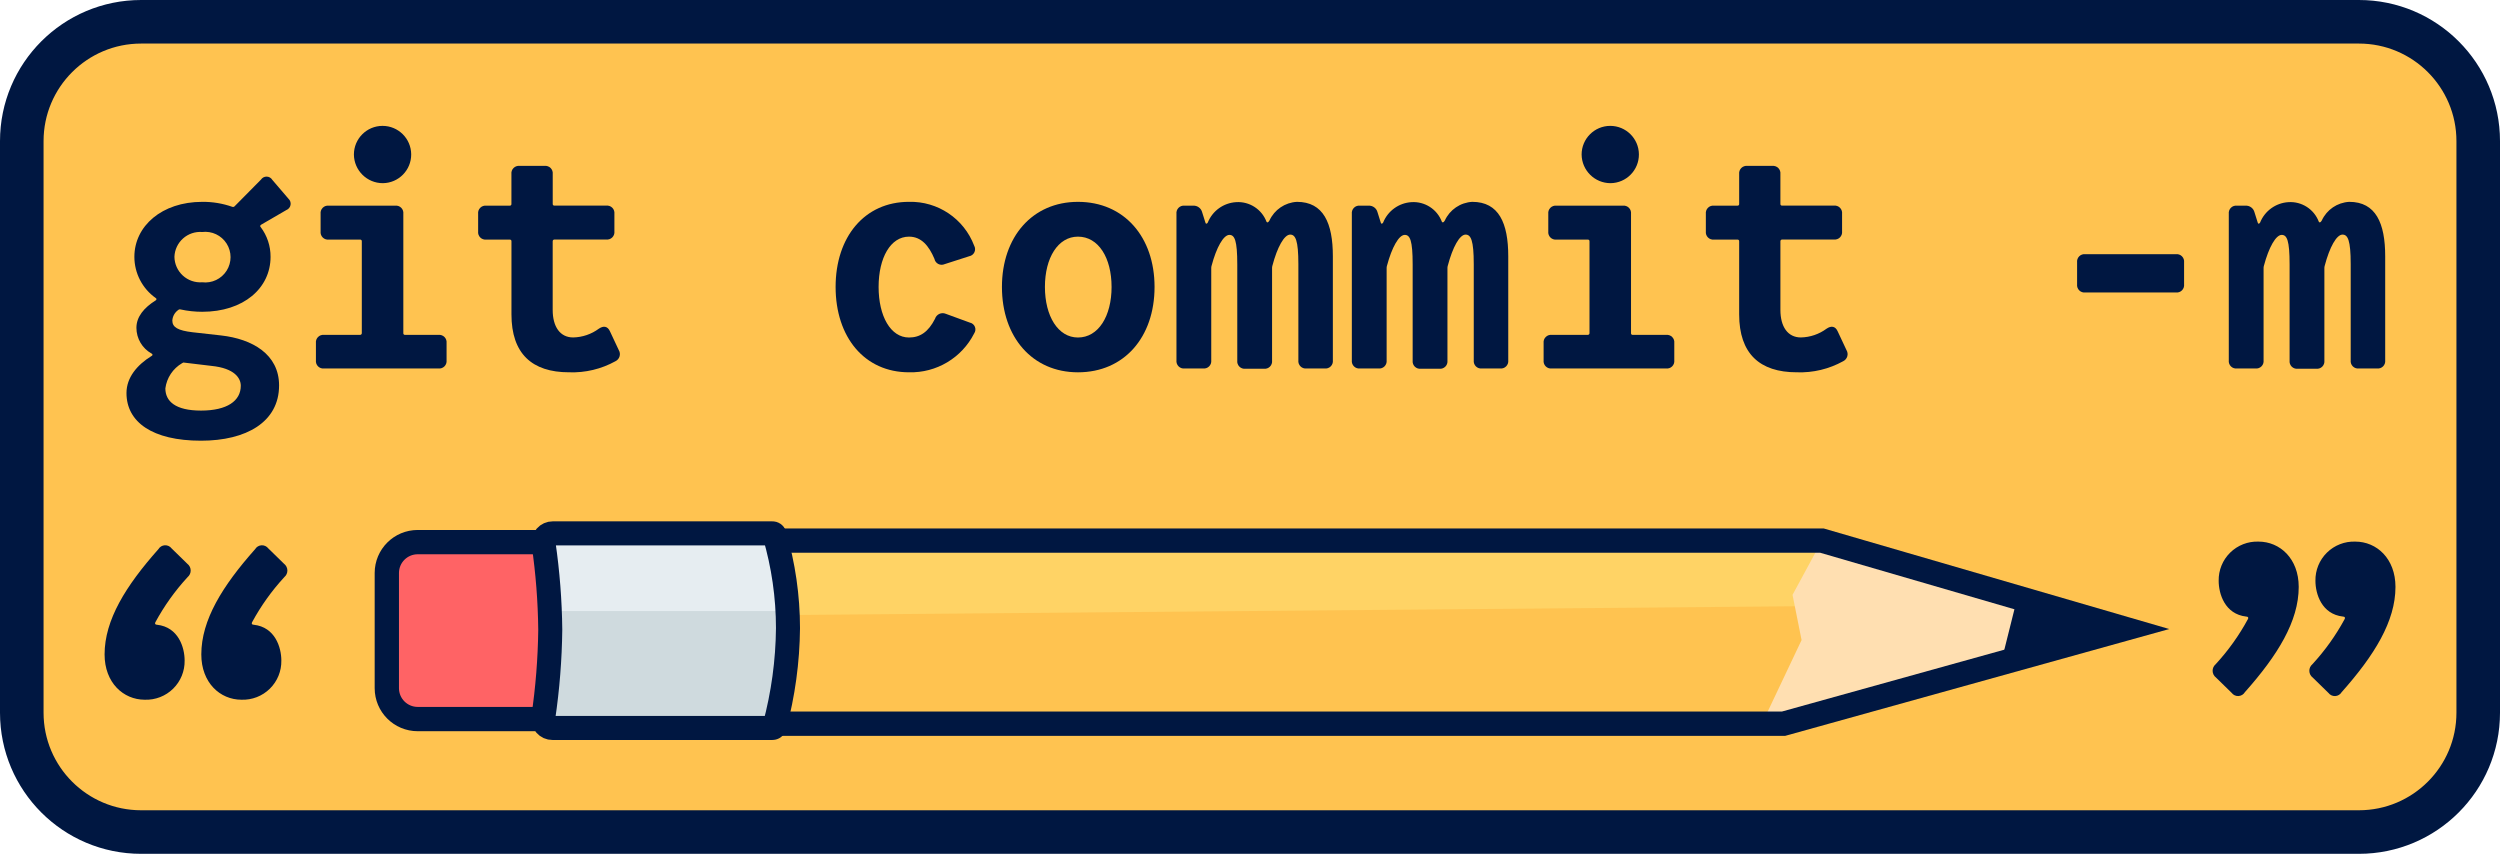
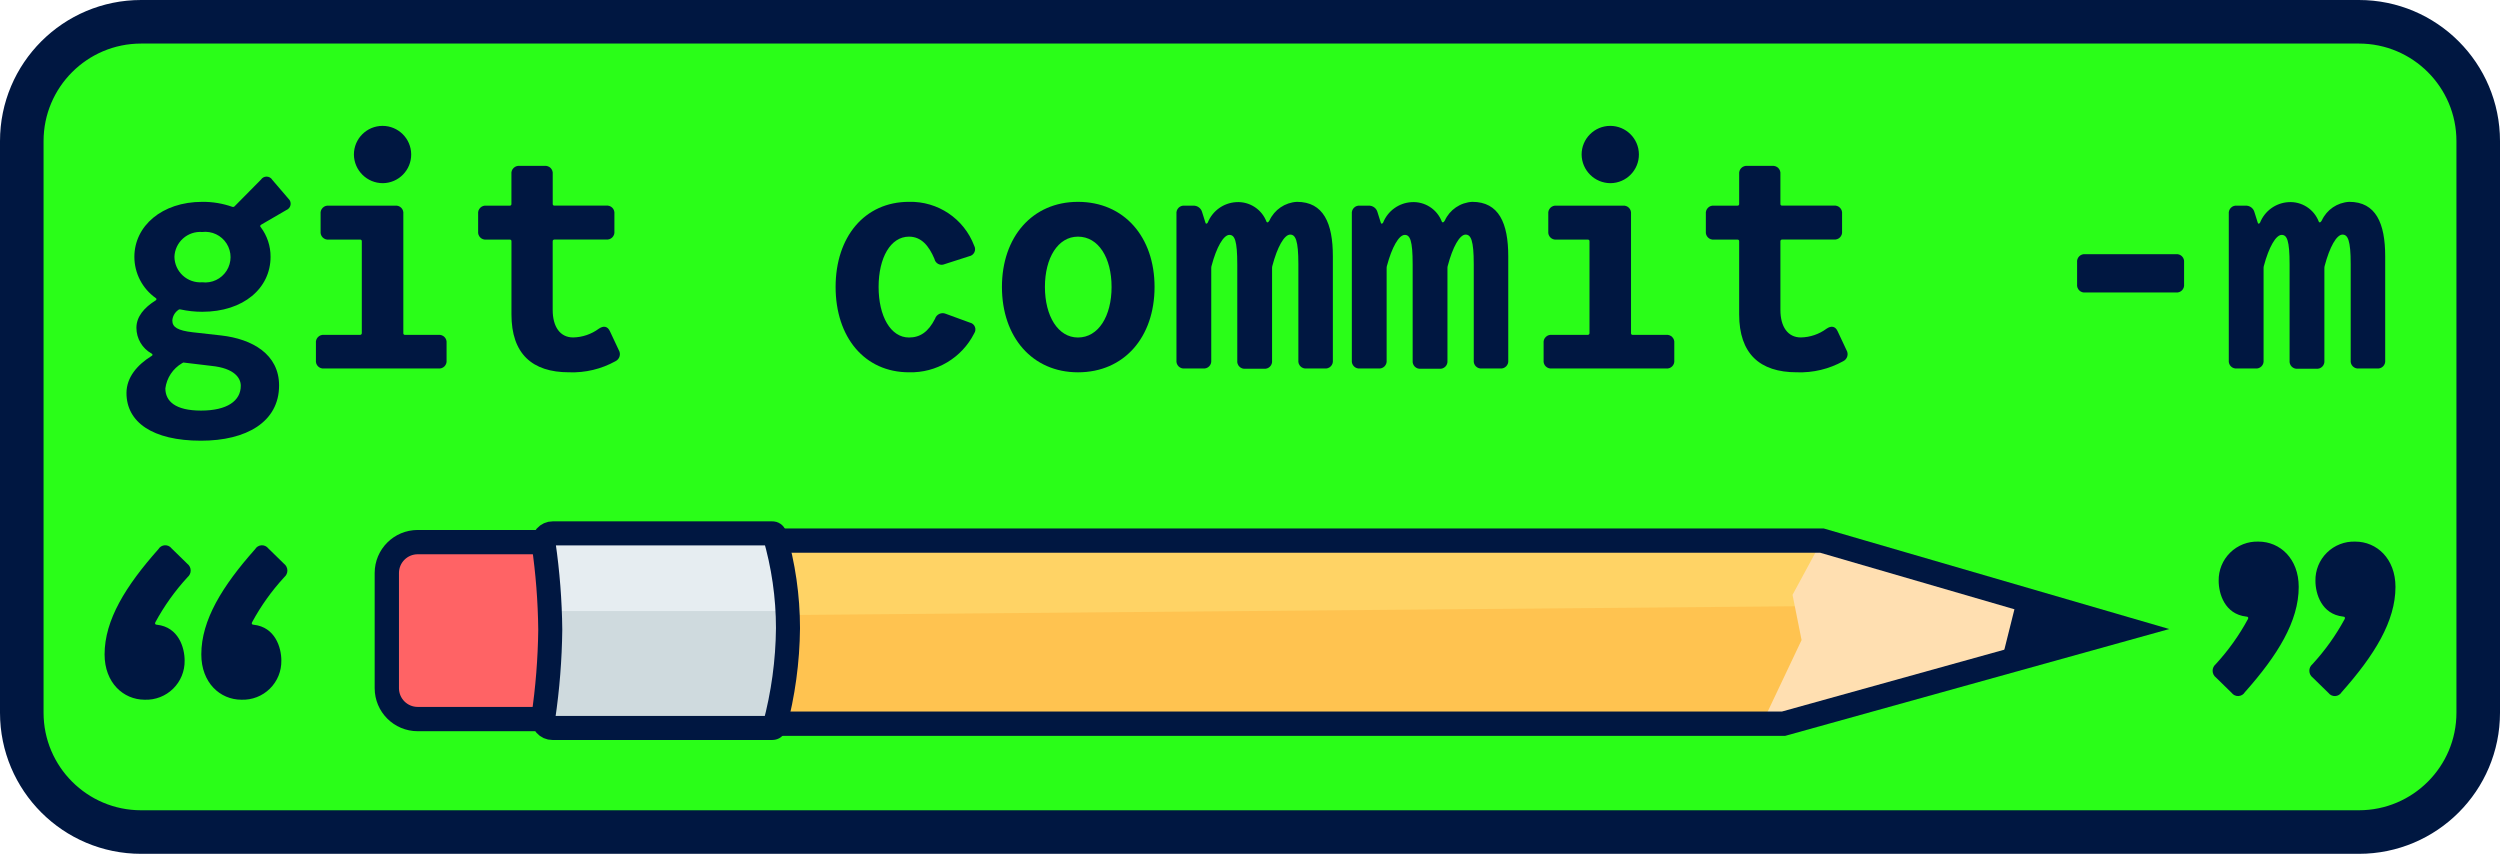
<svg xmlns="http://www.w3.org/2000/svg" id="Layer_1" data-name="Layer 1" viewBox="0 0 286.943 98">
  <defs>
-     <style>.cls-1,.cls-4{fill:#ffc350;}.cls-1,.cls-10,.cls-3,.cls-7{stroke:#001741;stroke-miterlimit:10;}.cls-1{stroke-linecap:round;stroke-width:5px;}.cls-2{fill:#001741;}.cls-3{fill:#ff6365;}.cls-3,.cls-7{stroke-width:2.789px;}.cls-5{fill:#ffd365;}.cls-6{fill:#ffdfb1;}.cls-10,.cls-7{fill:none;}.cls-8{fill:#cfdade;}.cls-9{fill:#e6edf1;}.cls-10{stroke-width:2.758px;}</style>
+     <style>.cls-1{fill:#2afe18;stroke-linecap:round;stroke-width:5px;}.cls-1,.cls-10,.cls-3,.cls-7{stroke:#001741;stroke-miterlimit:10;}.cls-2{fill:#001741;}.cls-3{fill:#ff6365;}.cls-3,.cls-7{stroke-width:2.789px;}.cls-4{fill:#ffc350;}.cls-5{fill:#ffd365;}.cls-6{fill:#ffdfb1;}.cls-10,.cls-7{fill:none;}.cls-8{fill:#cfdade;}.cls-9{fill:#e6edf1;}.cls-10{stroke-width:2.758px;}</style>
  </defs>
  <rect class="cls-1" x="2.5" y="2.5" width="281.943" height="93" rx="13.697" />
  <path class="cls-2" d="M19.7,62.95l1.8,1.758a.977.977,0,0,1,.039,1.526,25.66,25.66,0,0,0-3.714,5.2c-.078.156,0,.273.2.273,2.463.274,3.166,2.62,3.166,4.105a4.419,4.419,0,0,1-4.575,4.5c-2.462,0-4.612-1.955-4.612-5.2,0-3.948,2.424-7.859,6.177-12.08A.914.914,0,0,1,19.7,62.95Zm11.1,0,1.8,1.758a.978.978,0,0,1,.039,1.526,25.582,25.582,0,0,0-3.714,5.2c-.078.156,0,.273.2.273,2.463.274,3.167,2.62,3.167,4.105a4.419,4.419,0,0,1-4.574,4.5c-2.463,0-4.612-1.955-4.612-5.2,0-3.948,2.424-7.859,6.176-12.08A.915.915,0,0,1,30.8,62.95Z" />
  <path class="cls-2" d="M256.145,79.525l-1.8-1.759a.975.975,0,0,1-.04-1.524,25.648,25.648,0,0,0,3.714-5.2c.079-.156,0-.273-.2-.273-2.463-.274-3.166-2.619-3.166-4.105a4.418,4.418,0,0,1,4.573-4.5c2.463,0,4.614,1.955,4.614,5.2,0,3.948-2.424,7.857-6.177,12.079A.913.913,0,0,1,256.145,79.525Zm11.1,0-1.8-1.759a.976.976,0,0,1-.039-1.524,25.57,25.57,0,0,0,3.714-5.2c.078-.156,0-.273-.195-.273-2.463-.274-3.166-2.619-3.166-4.105a4.418,4.418,0,0,1,4.573-4.5c2.463,0,4.613,1.955,4.613,5.2,0,3.948-2.424,7.857-6.176,12.079A.914.914,0,0,1,267.247,79.525Z" />
  <rect class="cls-3" x="46.893" y="59.728" width="20.309" height="25.299" rx="3.544" transform="translate(-15.33 129.425) rotate(-90)" />
  <polygon class="cls-4" points="209.115 62.048 243.885 72.168 204.704 83.066 87.81 83.066 87.81 62.048 209.115 62.048" />
  <polygon class="cls-5" points="209.115 62.048 243.885 72.168 207.558 69.573 87.81 70.611 87.81 62.048 209.115 62.048" />
  <polygon class="cls-6" points="202.109 83.325 206.78 73.465 205.742 68.276 209.115 62.048 243.885 72.168 202.109 83.325" />
  <polygon class="cls-7" points="209.115 62.048 243.885 72.168 204.704 83.066 87.81 83.066 87.81 62.048 209.115 62.048" />
  <polygon class="cls-2" points="229.614 76.319 231.43 69.054 243.885 72.168 229.614 76.319" />
  <path class="cls-8" d="M88.656,61.217a.249.249,0,0,1,.245.175,38.157,38.157,0,0,1,1.542,10.7A45.018,45.018,0,0,1,88.9,83.373a.251.251,0,0,1-.247.182H63.412a1.058,1.058,0,0,1-1.054-1.209,74.936,74.936,0,0,0,.8-10.07,73.8,73.8,0,0,0-.767-9.85,1.059,1.059,0,0,1,1.054-1.209Z" />
  <polygon class="cls-9" points="63.048 61.486 89.001 61.486 90.955 70.137 63.048 70.137 63.048 61.486" />
  <path class="cls-10" d="M88.656,61.217a.249.249,0,0,1,.245.175,38.157,38.157,0,0,1,1.542,10.7A45.018,45.018,0,0,1,88.9,83.373a.251.251,0,0,1-.247.182H63.412a1.058,1.058,0,0,1-1.054-1.209,74.936,74.936,0,0,0,.8-10.07,73.8,73.8,0,0,0-.767-9.85,1.059,1.059,0,0,1,1.054-1.209Z" />
  <path class="cls-2" d="M32.032,44.241c0,4.194-3.759,6.341-8.959,6.341-5.6,0-8.556-2.147-8.556-5.469,0-1.779,1.208-3.221,2.885-4.261a.14.14,0,0,0,0-.269,3.386,3.386,0,0,1-1.745-2.953c0-1.275.873-2.315,2.215-3.154.1-.066.134-.2,0-.269a5.8,5.8,0,0,1-2.449-4.73c0-3.524,3.154-6.309,7.784-6.309a10.064,10.064,0,0,1,3.456.571.243.243,0,0,0,.269-.067l3.019-3.054a.77.77,0,0,1,1.309.034L33.1,22.8a.78.78,0,0,1-.234,1.309l-2.886,1.677c-.1.068-.168.168-.067.269a5.6,5.6,0,0,1,1.141,3.423c0,3.59-3.087,6.308-7.852,6.308a11.7,11.7,0,0,1-2.482-.269.281.281,0,0,0-.269.067,1.608,1.608,0,0,0-.672,1.208c0,.772.638,1.141,2.316,1.342l3.289.369C28.945,38.906,32.032,40.65,32.032,44.241Zm-4.395.033c0-.839-.672-2.013-3.39-2.281-1.141-.135-2.181-.269-3.087-.37-.1-.034-.168,0-.268.068a3.93,3.93,0,0,0-1.912,2.885c0,1.476,1.14,2.55,4.093,2.55C26.06,47.126,27.637,46.019,27.637,44.274Zm-7.617-14.8A2.971,2.971,0,0,0,23.207,32.4a2.907,2.907,0,1,0,0-5.772A2.961,2.961,0,0,0,20.02,29.477Z" />
  <path class="cls-2" d="M46.491,38.436h3.825a.849.849,0,0,1,.94.939v1.98a.849.849,0,0,1-.94.939H37.2a.849.849,0,0,1-.939-.939v-1.98a.848.848,0,0,1,.939-.939h4.127a.193.193,0,0,0,.2-.2V27.7a.178.178,0,0,0-.2-.2h-3.59a.849.849,0,0,1-.939-.94V24.544a.848.848,0,0,1,.939-.939h7.617a.848.848,0,0,1,.939.939V38.235A.178.178,0,0,0,46.491,38.436Zm-5.871-20.7a3.288,3.288,0,1,1,3.321,3.288A3.321,3.321,0,0,1,40.62,17.733Z" />
  <path class="cls-2" d="M70.012,38.033l1.007,2.147a.9.9,0,0,1-.37,1.275,10.211,10.211,0,0,1-5.336,1.276c-4.26,0-6.609-2.148-6.609-6.644V27.7a.178.178,0,0,0-.2-.2H55.818a.849.849,0,0,1-.939-.94V24.544a.848.848,0,0,1,.939-.939H58.5a.178.178,0,0,0,.2-.2V19.981a.849.849,0,0,1,.94-.94H62.5a.849.849,0,0,1,.94.94V23.4a.178.178,0,0,0,.2.2h5.939a.849.849,0,0,1,.94.939v2.013a.849.849,0,0,1-.94.94H63.636a.193.193,0,0,0-.2.2v7.884c0,1.913.838,3.155,2.348,3.155a5.132,5.132,0,0,0,2.953-1.007C69.273,37.362,69.743,37.429,70.012,38.033Z" />
  <path class="cls-2" d="M111.245,29.41l-2.818.906a.841.841,0,0,1-1.175-.605c-.637-1.509-1.51-2.55-2.919-2.55-2.114,0-3.489,2.416-3.489,5.772s1.375,5.805,3.489,5.805c1.275,0,2.215-.638,2.986-2.148a.918.918,0,0,1,1.242-.57l2.752,1.007a.8.8,0,0,1,.5,1.241,8.143,8.143,0,0,1-7.482,4.463c-5.1,0-8.422-4.027-8.422-9.8,0-5.738,3.321-9.765,8.422-9.765a7.792,7.792,0,0,1,7.482,5.034A.821.821,0,0,1,111.245,29.41Z" />
  <path class="cls-2" d="M115,32.933c0-5.738,3.49-9.765,8.725-9.765,5.3,0,8.791,4.027,8.791,9.765,0,5.771-3.491,9.8-8.791,9.8C118.491,42.731,115,38.7,115,32.933Zm12.583,0c0-3.356-1.51-5.772-3.858-5.772-2.283,0-3.792,2.416-3.792,5.772s1.509,5.805,3.792,5.805C126.074,38.738,127.584,36.288,127.584,32.933Z" />
  <path class="cls-2" d="M152.982,29.41V41.355a.849.849,0,0,1-.939.939h-2.08a.849.849,0,0,1-.94-.939V30.316c0-2.752-.335-3.39-.939-3.39-.671,0-1.477,1.409-2.047,3.591a.846.846,0,0,0-.033.268v10.6a.849.849,0,0,1-.94.939H142.95a.848.848,0,0,1-.939-.939V30.349c0-2.751-.3-3.389-.906-3.389-.671,0-1.477,1.409-2.047,3.557a.822.822,0,0,0-.034.268v10.57a.849.849,0,0,1-.939.939h-2.114a.849.849,0,0,1-.94-.939V24.544a.849.849,0,0,1,.94-.939h.973a1.013,1.013,0,0,1,1.04.771l.37,1.175c.033.167.168.167.268,0a3.748,3.748,0,0,1,3.255-2.349,3.49,3.49,0,0,1,3.489,2.249c.068.133.2.1.335-.135a3.688,3.688,0,0,1,3.154-2.148C151.909,23.168,152.982,25.618,152.982,29.41Z" />
  <path class="cls-2" d="M173.113,29.41V41.355a.849.849,0,0,1-.939.939h-2.08a.849.849,0,0,1-.94-.939V30.316c0-2.752-.336-3.39-.94-3.39-.671,0-1.476,1.409-2.046,3.591a.822.822,0,0,0-.034.268v10.6a.848.848,0,0,1-.94.939h-2.113a.849.849,0,0,1-.94-.939V30.349c0-2.751-.3-3.389-.906-3.389-.671,0-1.476,1.409-2.047,3.557a.822.822,0,0,0-.034.268v10.57a.849.849,0,0,1-.939.939H156.1a.849.849,0,0,1-.94-.939V24.544a.849.849,0,0,1,.94-.939h.972a1.012,1.012,0,0,1,1.04.771l.369,1.175c.035.167.168.167.269,0a3.748,3.748,0,0,1,3.255-2.349,3.489,3.489,0,0,1,3.489,2.249c.067.133.2.1.336-.135a3.687,3.687,0,0,1,3.154-2.148C172.039,23.168,173.113,25.618,173.113,29.41Z" />
  <path class="cls-2" d="M187.405,38.436h3.825a.849.849,0,0,1,.94.939v1.98a.849.849,0,0,1-.94.939H178.11a.849.849,0,0,1-.939-.939v-1.98a.849.849,0,0,1,.939-.939h4.128a.193.193,0,0,0,.2-.2V27.7a.178.178,0,0,0-.2-.2h-3.591a.849.849,0,0,1-.939-.94V24.544a.849.849,0,0,1,.939-.939h7.618a.849.849,0,0,1,.939.939V38.235A.178.178,0,0,0,187.405,38.436Zm-5.872-20.7a3.288,3.288,0,1,1,3.322,3.288A3.322,3.322,0,0,1,181.533,17.733Z" />
  <path class="cls-2" d="M210.925,38.033l1.007,2.147a.9.9,0,0,1-.369,1.275,10.215,10.215,0,0,1-5.335,1.276c-4.262,0-6.611-2.148-6.611-6.644V27.7a.178.178,0,0,0-.2-.2h-2.685a.849.849,0,0,1-.939-.94V24.544a.849.849,0,0,1,.939-.939h2.685a.178.178,0,0,0,.2-.2V19.981a.85.85,0,0,1,.94-.94h2.852a.85.85,0,0,1,.94.94V23.4a.178.178,0,0,0,.2.2h5.939a.849.849,0,0,1,.94.939v2.013a.85.85,0,0,1-.94.94H204.55a.193.193,0,0,0-.2.2v7.884c0,1.913.839,3.155,2.348,3.155a5.134,5.134,0,0,0,2.953-1.007C210.187,37.362,210.656,37.429,210.925,38.033Z" />
  <path class="cls-2" d="M250.683,30.115V32.63a.85.85,0,0,1-.94.941h-10.4a.85.85,0,0,1-.94-.941V30.115a.85.85,0,0,1,.94-.941h10.4A.85.85,0,0,1,250.683,30.115Z" />
  <path class="cls-2" d="M273.766,29.41V41.355a.849.849,0,0,1-.94.939h-2.08a.849.849,0,0,1-.939-.939V30.316c0-2.752-.336-3.39-.941-3.39-.671,0-1.475,1.409-2.046,3.591a.822.822,0,0,0-.034.268v10.6a.848.848,0,0,1-.939.939h-2.114a.849.849,0,0,1-.94-.939V30.349c0-2.751-.3-3.389-.905-3.389-.671,0-1.477,1.409-2.047,3.557a.822.822,0,0,0-.034.268v10.57a.849.849,0,0,1-.94.939h-2.113a.849.849,0,0,1-.94-.939V24.544a.849.849,0,0,1,.94-.939h.973a1.012,1.012,0,0,1,1.04.771l.369,1.175c.034.167.168.167.268,0a3.748,3.748,0,0,1,3.255-2.349,3.488,3.488,0,0,1,3.489,2.249c.068.133.2.1.336-.135a3.687,3.687,0,0,1,3.155-2.148C272.691,23.168,273.766,25.618,273.766,29.41Z" />
</svg>
